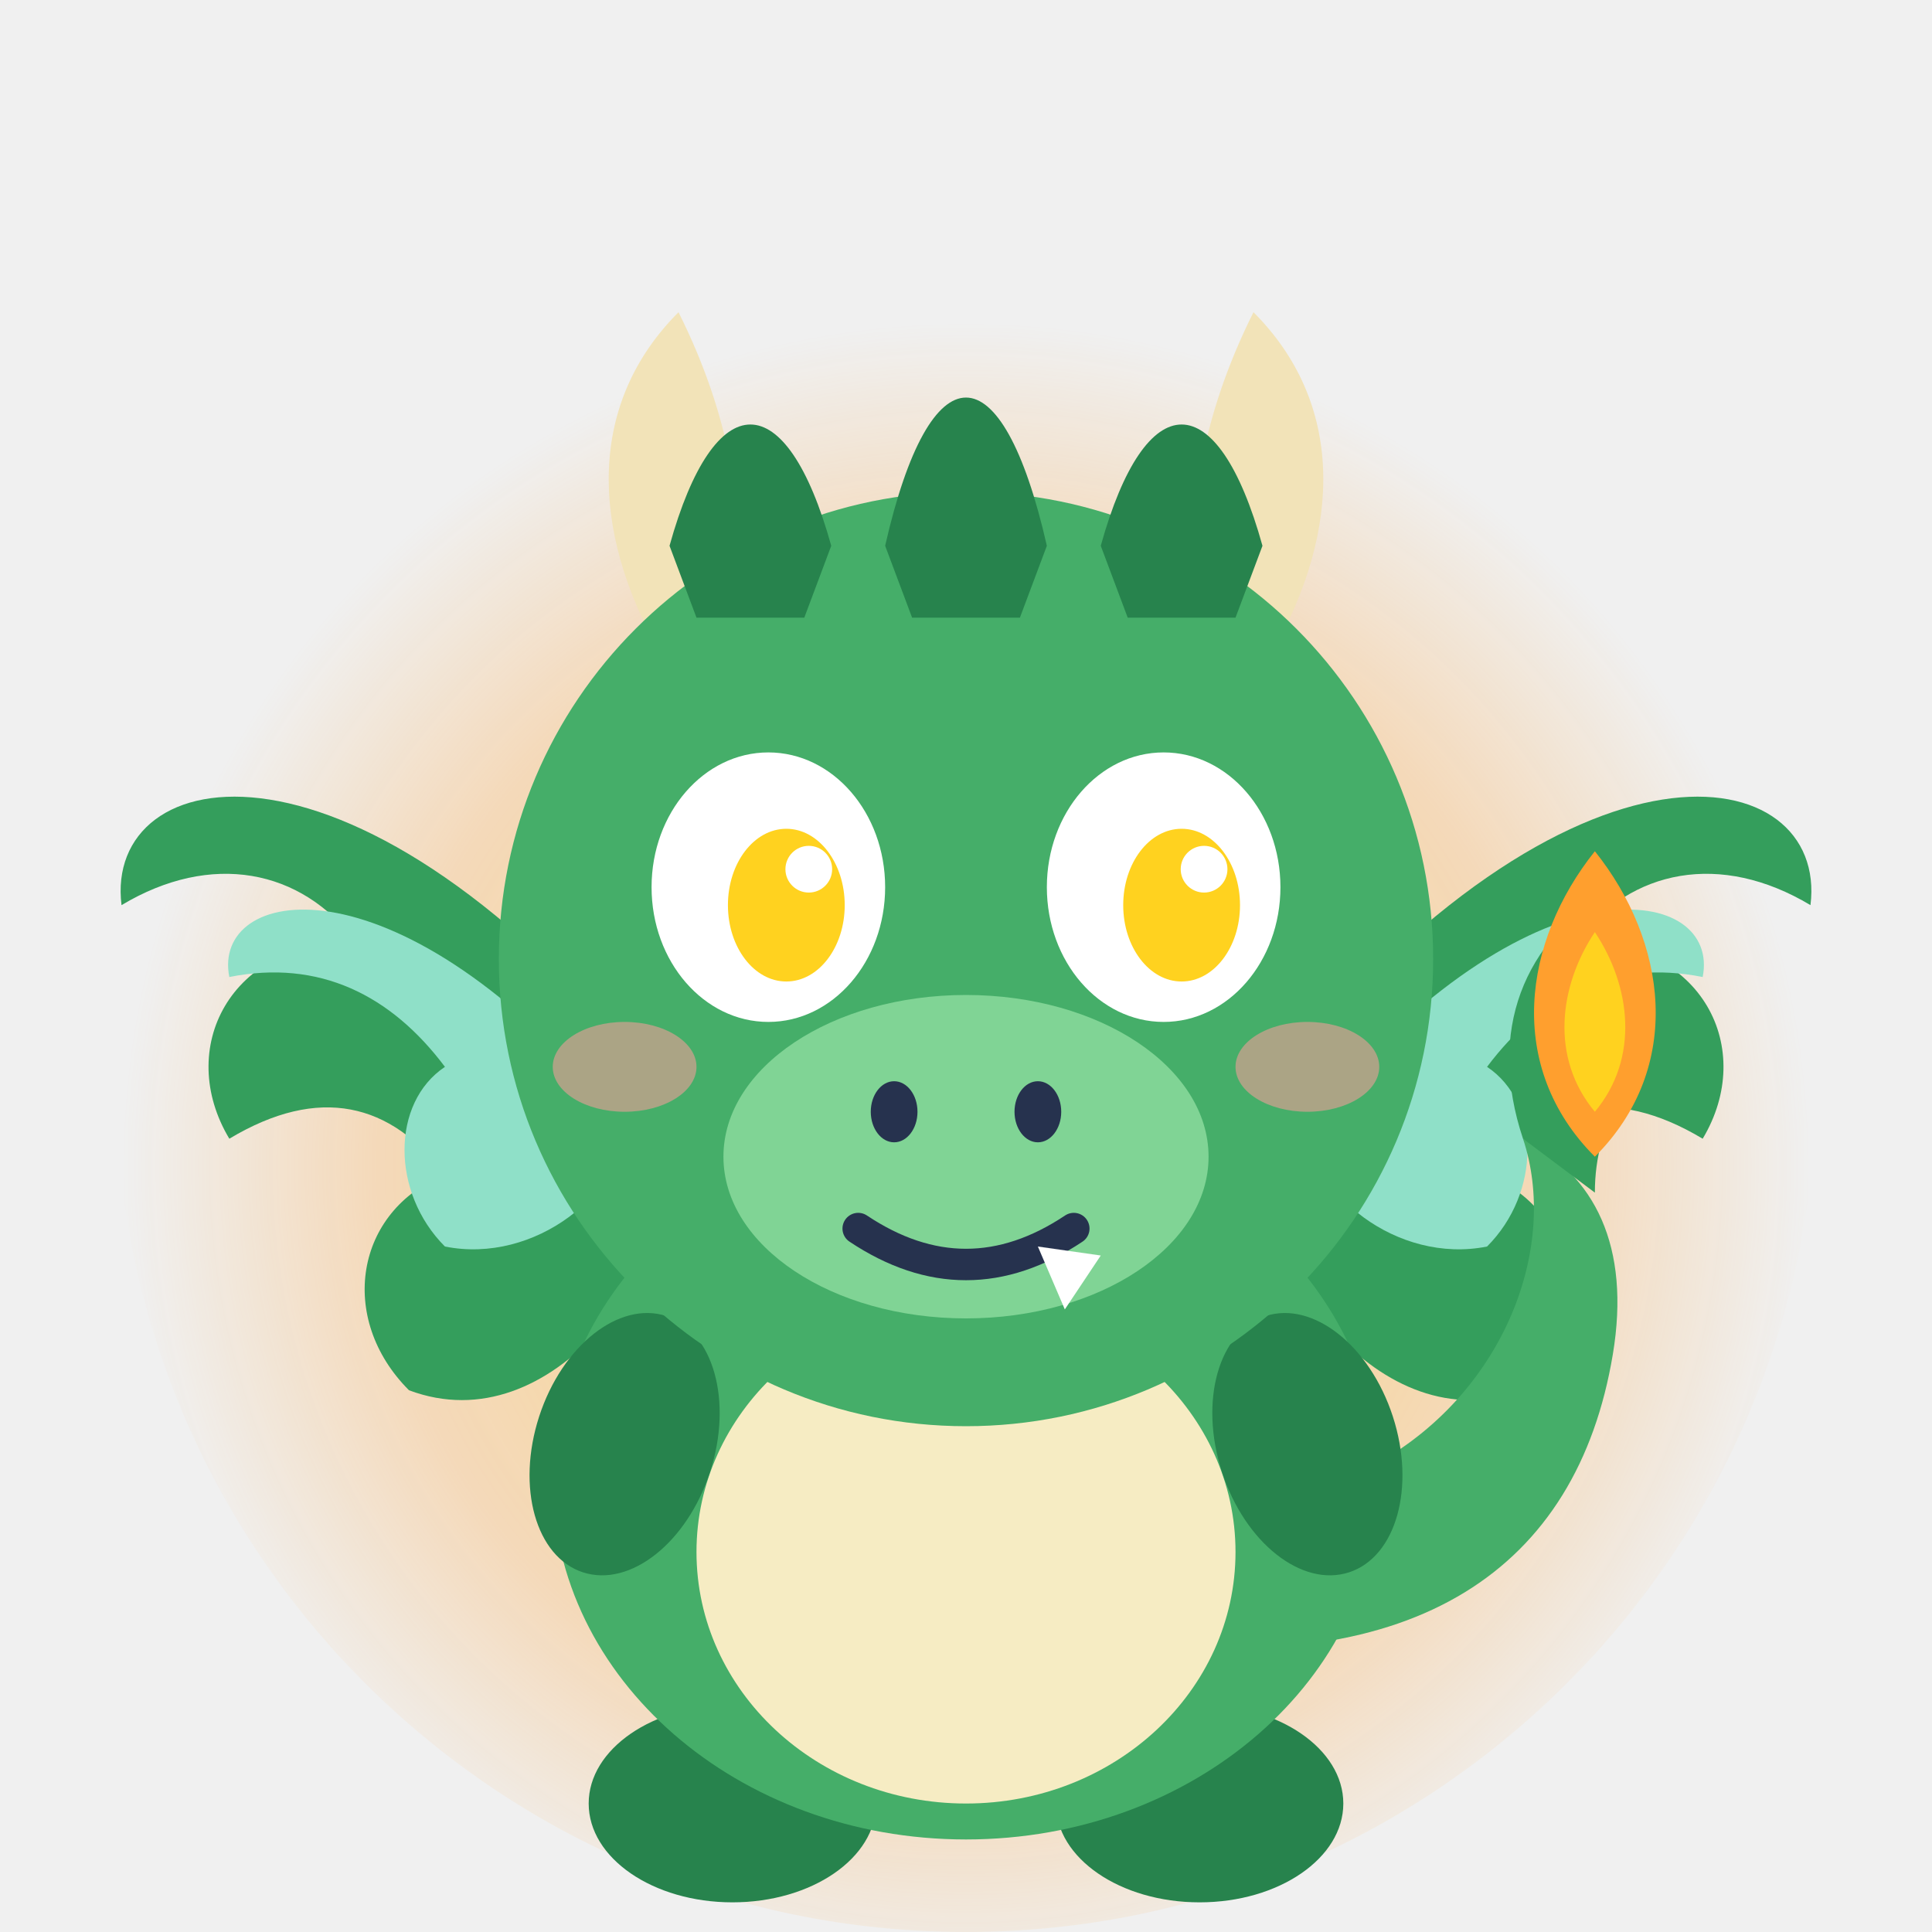
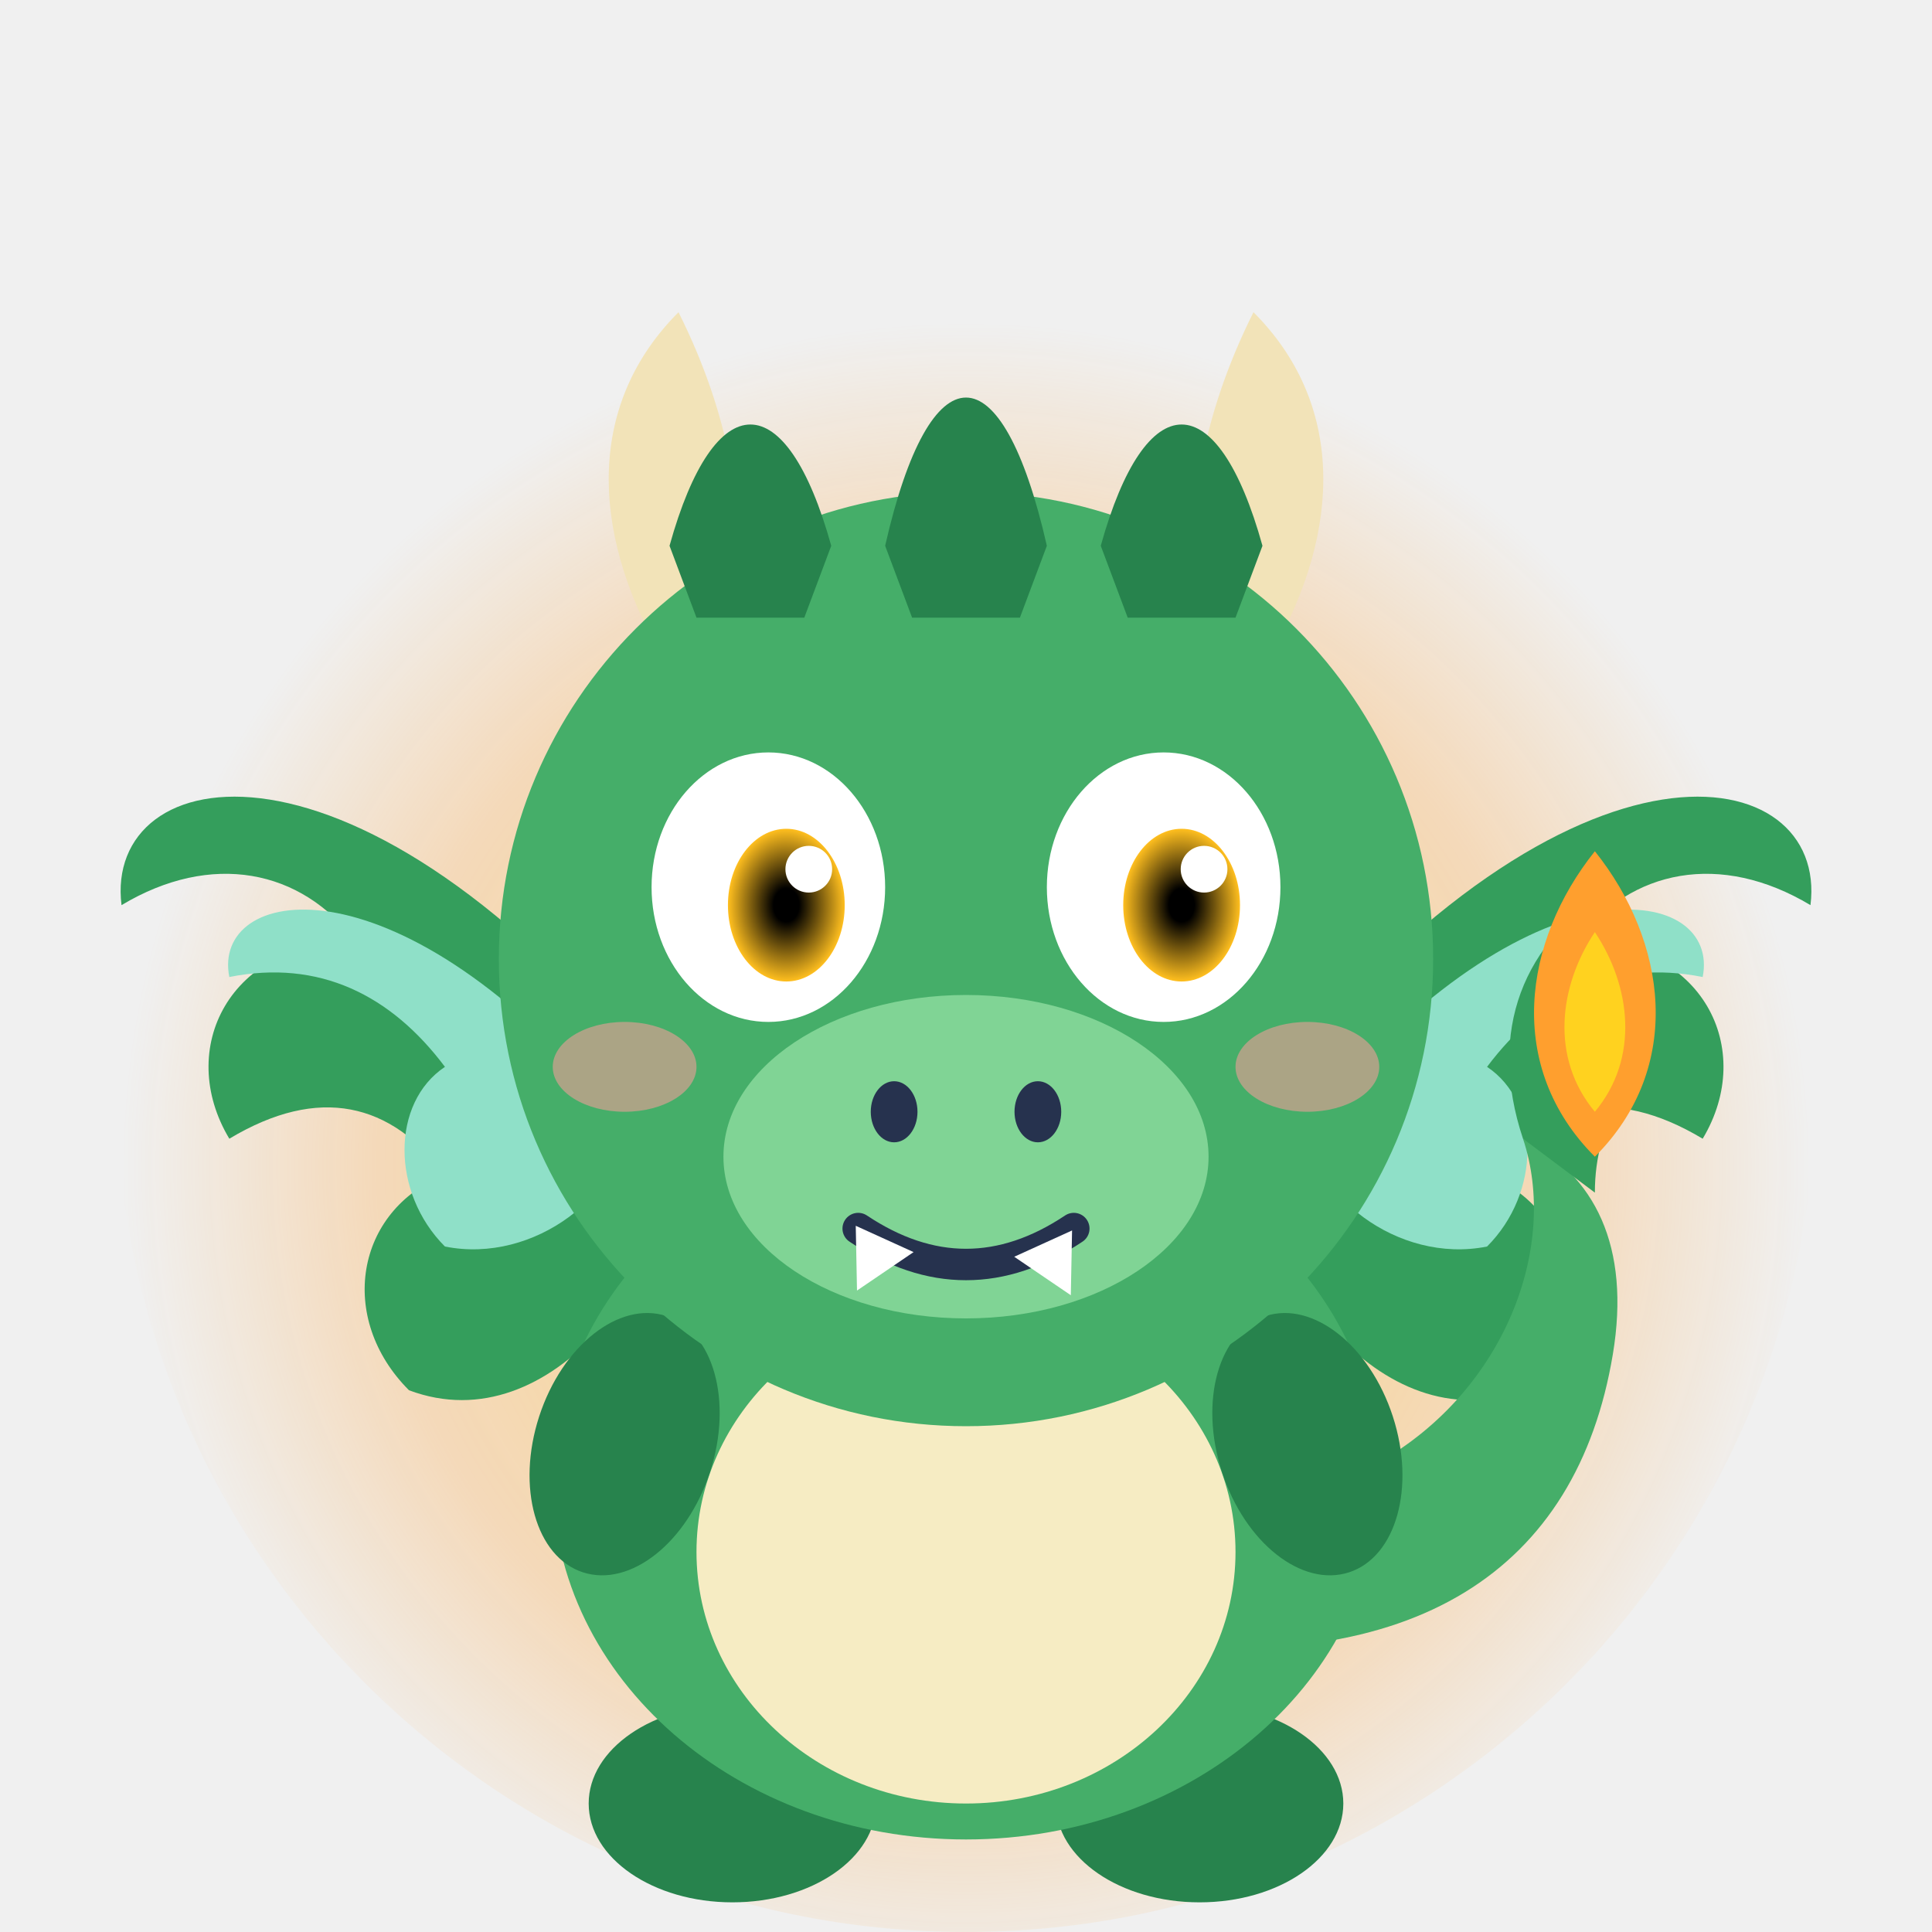
- <svg xmlns="http://www.w3.org/2000/svg" viewBox="0 0 200 200" width="200" height="200">
-   <defs>
+ <svg xmlns="http://www.w3.org/2000/svg" xmlns:xlink="http://www.w3.org/1999/xlink" viewBox="0 0 200 200" width="200" height="200" version="1.1" id="svg445">
+   <defs id="defs384">
+     <linearGradient id="linearGradient2121">
+       <stop style="stop-color:#000000;stop-opacity:1;" offset="0.218" id="stop2117" />
+       <stop style="stop-color:#ffbf1f;stop-opacity:1;" offset="1" id="stop2119" />
+     </linearGradient>
    <radialGradient id="auraGrad" cx="50%" cy="55%" r="50%">
-       <stop offset="0%" stop-color="#ffd21f" stop-opacity="0.55" />
-       <stop offset="70%" stop-color="#ff9f2e" stop-opacity="0.28" />
-       <stop offset="100%" stop-color="#ff9f2e" stop-opacity="0" />
+       <stop offset="0%" stop-color="#ffd21f" stop-opacity="0.55" id="stop377" />
+       <stop offset="70%" stop-color="#ff9f2e" stop-opacity="0.28" id="stop379" />
+       <stop offset="100%" stop-color="#ff9f2e" stop-opacity="0" id="stop381" />
    </radialGradient>
+     <radialGradient xlink:href="#linearGradient2121" id="radialGradient2123" cx="80" cy="86" fx="80" fy="86" r="6.5" gradientTransform="matrix(1,0,0,1.307692,0,-26.46154)" gradientUnits="userSpaceOnUse" />
+     <radialGradient xlink:href="#linearGradient2121" id="radialGradient2123-0" cx="80" cy="86" fx="80" fy="86" r="6.5" gradientTransform="matrix(1,0,0,1.307692,44,-26.46154)" gradientUnits="userSpaceOnUse" />
  </defs>
  <circle id="aura" cx="100" cy="112" r="88" fill="url(#auraGrad)" />
  <g id="dragon" transform="translate(100,196) scale(0.93) translate(-100,-196)">
    <g id="wingL" transform="translate(100,0) scale(-1,1) translate(-100,0)">
-       <path d="M134,106 C168,64 196,70 194,86 C184,80 174,82 168,90 C182,90 188,102 182,112 C172,106 164,108 158,116 C168,120 170,132 162,140 C146,146 132,126 132,112 Z" fill="#349e5c" />
-       <path d="M140,108 C164,80 184,84 182,94 C172,92 164,96 158,104 C164,108 164,118 158,124 C148,126 138,118 138,110 Z" fill="#8fe0c8" />
+       <path d="M134,106 C168,64 196,70 194,86 C184,80 174,82 168,90 C182,90 188,102 182,112 C172,106 164,108 158,116 C168,120 170,132 162,140 C146,146 132,126 132,112 Z" fill="#349e5c" id="path387" />
+       <path d="M140,108 C164,80 184,84 182,94 C172,92 164,96 158,104 C164,108 164,118 158,124 C148,126 138,118 138,110 Z" fill="#8fe0c8" id="path389" />
    </g>
    <g id="wingR" transform="translate(100,0) scale(1,1) translate(-100,0)">
-       <path d="M134,106 C168,64 196,70 194,86 C184,80 174,82 168,90 C182,90 188,102 182,112 C172,106 164,108 158,116 C168,120 170,132 162,140 C146,146 132,126 132,112 Z" fill="#349e5c" />
-       <path d="M140,108 C164,80 184,84 182,94 C172,92 164,96 158,104 C164,108 164,118 158,124 C148,126 138,118 138,110 Z" fill="#8fe0c8" />
+       <path d="M134,106 C168,64 196,70 194,86 C184,80 174,82 168,90 C182,90 188,102 182,112 C172,106 164,108 158,116 C168,120 170,132 162,140 C146,146 132,126 132,112 Z" fill="#349e5c" id="path392" />
+       <path d="M140,108 C164,80 184,84 182,94 C172,92 164,96 158,104 C164,108 164,118 158,124 C148,126 138,118 138,110 Z" fill="#8fe0c8" id="path394" />
    </g>
    <path id="tail" d="M118,168 C150,172 168,160 172,136 C174,124 170,116 162,112 C166,124 160,140 146,148 C136,154 124,156 116,154 Z" fill="#45ae69" />
    <path id="tailFin" d="M162,112 C158,100 162,90 172,84 C170,94 174,98 182,98 C174,104 170,110 170,118 Z" fill="#349e5c" />
    <g id="tailFlame" transform="translate(170,100) scale(1.0)">
-       <path d="M0,14 C-10,4 -8,-10 0,-20 C8,-10 10,4 0,14 Z" fill="#ff9f2e" />
-       <path d="M0,9 C-5,3 -4,-5 0,-11 C4,-5 5,3 0,9 Z" fill="#ffd21f" />
+       <path d="M0,14 C-10,4 -8,-10 0,-20 C8,-10 10,4 0,14 Z" fill="#ff9f2e" id="path399" />
+       <path d="M0,9 C-5,3 -4,-5 0,-11 C4,-5 5,3 0,9 Z" fill="#ffd21f" id="path401" />
    </g>
    <ellipse id="footL" cx="74" cy="186" rx="16" ry="11" fill="#27834d" />
    <ellipse id="footR" cx="126" cy="186" rx="16" ry="11" fill="#27834d" />
    <ellipse id="body" cx="100" cy="150" rx="46" ry="40" fill="#45ae69" />
    <ellipse id="belly" cx="100" cy="158" rx="30" ry="28" fill="#f6ecc3" />
    <ellipse id="armL" cx="62" cy="146" rx="10" ry="15" transform="rotate(18 62 146)" fill="#27834d" />
    <ellipse id="armR" cx="138" cy="146" rx="10" ry="15" transform="rotate(-18 138 146)" fill="#27834d" />
    <g id="horns" transform="translate(100,60) scale(1.0) translate(-100,-60)">
-       <path d="M66,58 C58,44 58,30 68,20 C74,32 76,44 74,56 Z" fill="#f2e3b8" />
-       <path d="M134,58 C142,44 142,30 132,20 C126,32 124,44 126,56 Z" fill="#f2e3b8" />
+       <path d="M66,58 C58,44 58,30 68,20 C74,32 76,44 74,56 Z" fill="#f2e3b8" id="path410" />
+       <path d="M134,58 C142,44 142,30 132,20 C126,32 124,44 126,56 Z" fill="#f2e3b8" id="path412" />
    </g>
    <circle id="head" cx="100" cy="92" r="52" fill="#45ae69" />
    <ellipse id="muzzle" cx="100" cy="114" rx="27" ry="18" fill="#80d495" />
    <ellipse id="nostrilL" cx="92" cy="109" rx="2.6" ry="3.4" fill="#26324e" />
    <ellipse id="nostrilR" cx="108" cy="109" rx="2.6" ry="3.4" fill="#26324e" />
    <path id="mouth" d="M88,122 Q100,130 112,122" fill="none" stroke="#26324e" stroke-width="3.5" stroke-linecap="round" />
-     <path id="fang" d="M108,124 l3,7 4,-6 Z" fill="#ffffff" />
+     <path id="fang" d="m 105.369,125.139 6.298,4.282 0.139,-7.21 z" fill="#ffffff" />
    <g id="eyeL">
-       <ellipse cx="78" cy="84" rx="13" ry="15" fill="#ffffff" />
-       <ellipse cx="80" cy="86" rx="6.5" ry="8.5" fill="#ffd21f" />
-       <circle cx="82.5" cy="82" r="2.6" fill="#ffffff" />
+       <ellipse cx="78" cy="84" rx="13" ry="15" fill="#ffffff" id="ellipse421" />
+       <ellipse cx="80" cy="86" rx="6.5" ry="8.5" fill="#ffd21f" id="ellipse423" style="fill-opacity:1;fill:url(#radialGradient2123)" />
+       <circle cx="82.5" cy="82" r="2.6" fill="#ffffff" id="circle425" />
    </g>
    <g id="eyeR">
-       <ellipse cx="122" cy="84" rx="13" ry="15" fill="#ffffff" />
-       <ellipse cx="124" cy="86" rx="6.5" ry="8.5" fill="#ffd21f" />
-       <circle cx="126.5" cy="82" r="2.6" fill="#ffffff" />
+       <ellipse cx="122" cy="84" rx="13" ry="15" fill="#ffffff" id="ellipse428" />
+       <ellipse cx="124" cy="86" rx="6.5" ry="8.5" fill="#ffd21f" id="ellipse423-3" style="fill:url(#radialGradient2123-0);fill-opacity:1" />
+       <circle cx="126.5" cy="82" r="2.6" fill="#ffffff" id="circle432" />
    </g>
    <ellipse id="cheekL" cx="62" cy="104" rx="8" ry="5" fill="#ff9c9c" opacity="0.55" />
    <ellipse id="cheekR" cx="138" cy="104" rx="8" ry="5" fill="#ff9c9c" opacity="0.55" />
    <g id="spikes">
-       <path d="M67,46 C72,28 80,28 85,46 L82,54 L70,54 Z" fill="#27834d" />
-       <path d="M91,46 C96,24 104,24 109,46 L106,54 L94,54 Z" fill="#27834d" />
-       <path d="M115,46 C120,28 128,28 133,46 L130,54 L118,54 Z" fill="#27834d" />
+       <path d="M67,46 C72,28 80,28 85,46 L82,54 L70,54 Z" fill="#27834d" id="path437" />
+       <path d="M91,46 C96,24 104,24 109,46 L106,54 L94,54 Z" fill="#27834d" id="path439" />
+       <path d="M115,46 C120,28 128,28 133,46 L130,54 L118,54 Z" fill="#27834d" id="path441" />
    </g>
+     <path id="path1538" d="m 94.165,124.62 -6.298,4.282 -0.139,-7.21 z" fill="#ffffff" />
  </g>
</svg>
